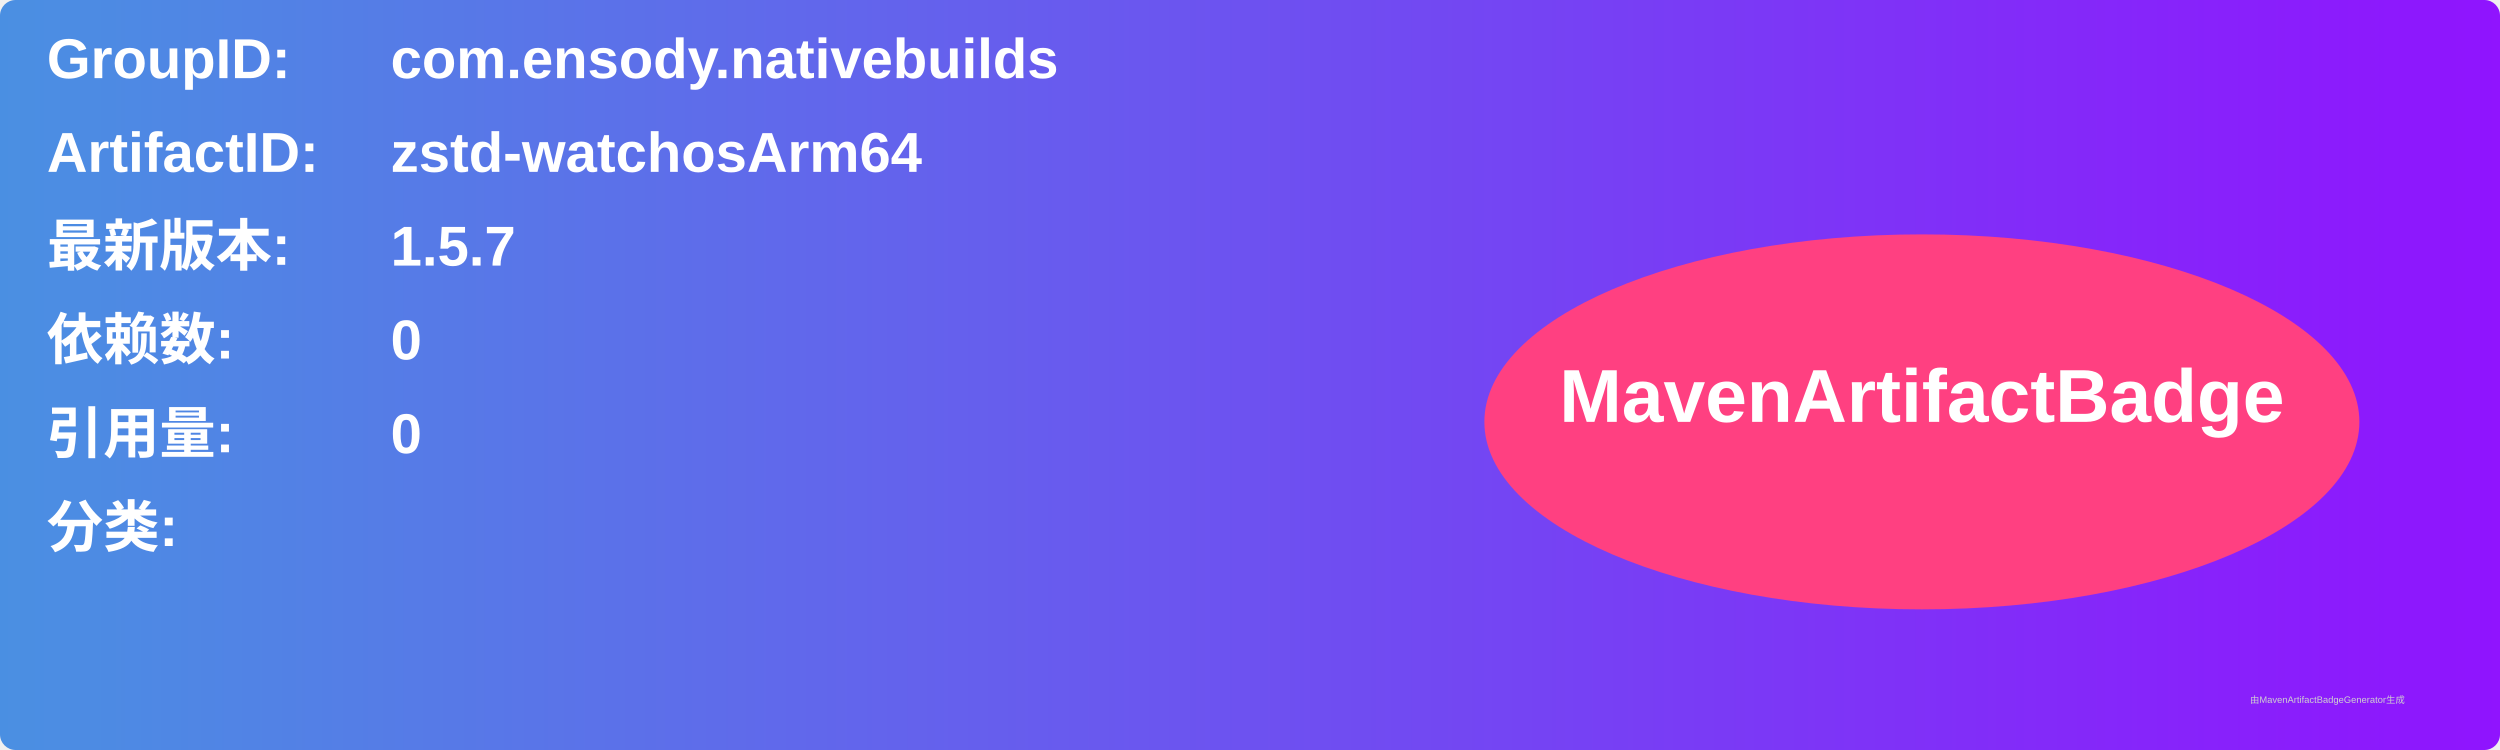
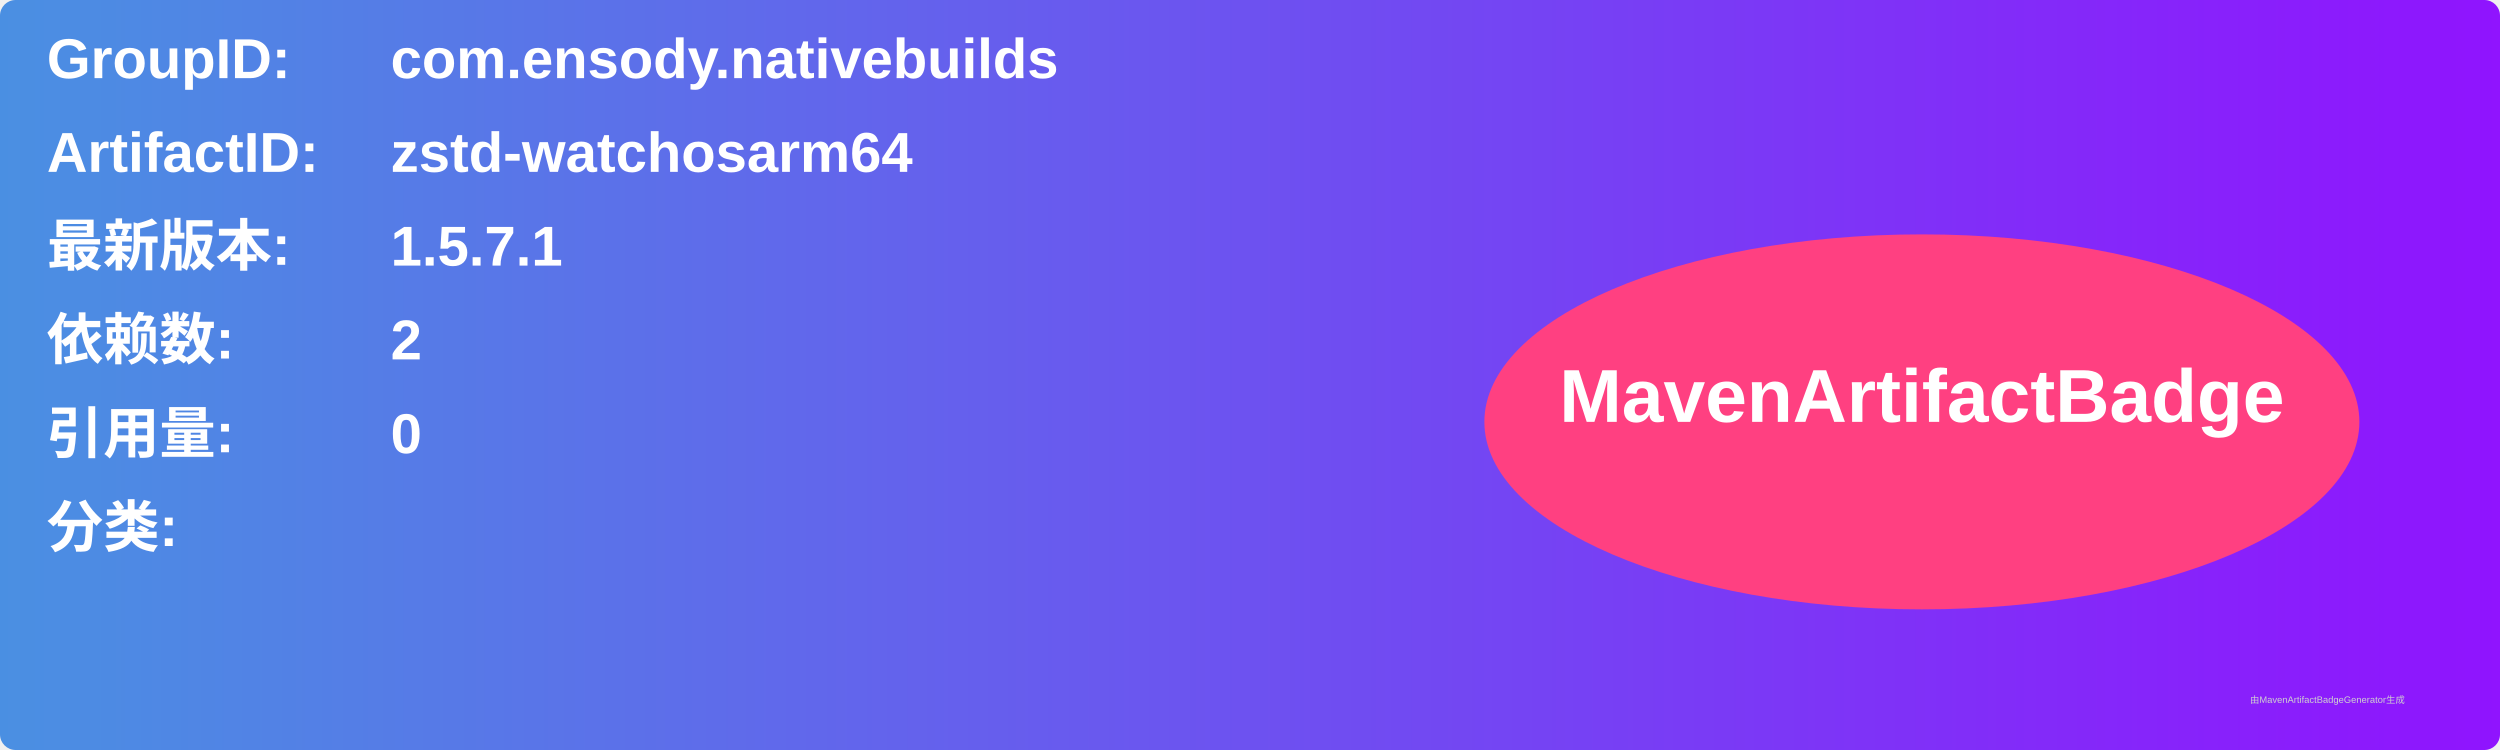
<svg xmlns="http://www.w3.org/2000/svg" width="800" height="240" viewBox="0 0 800 240">
  <linearGradient id="grad" x1="0%" y1="0%" x2="100%" y2="0%">
    <stop offset="0%" stop-color="#4a90e2" />
    <stop offset="100%" stop-color="#9013fe" />
  </linearGradient>
  <rect width="100%" height="100%" rx="5" ry="5" fill="url(#grad)" />
  <g transform="translate(15, 15)">
    <text x="0" y="10" font-family="Arial" font-size="18" fill="white" font-weight="bold" width="260">GroupID:</text>
    <text x="110" y="10" font-family="Arial" font-size="18" fill="white" font-weight="bold" width="460">com.ensody.nativebuilds</text>
    <text x="0" y="40" font-family="Arial" font-size="18" fill="white" font-weight="bold" width="260">ArtifactID:</text>
-     <text x="110" y="40" font-family="Arial" font-size="18" fill="white" font-weight="bold" width="460">zstd-watchosArm64</text>
+     <text x="110" y="40" font-family="Arial" font-size="18" fill="white" font-weight="bold" width="460">zstd-watchosarm64</text>
    <text x="0" y="70" font-family="Arial" font-size="18" fill="white" font-weight="bold">最新版本:</text>
    <text x="110" y="70" font-family="Arial" font-size="18" fill="white" font-weight="bold">
-       <tspan font-weight="bold">1.5.7</tspan>
+       <tspan font-weight="bold">1.5.7.1</tspan>
    </text>
    <text x="0" y="100" font-family="Arial" font-size="18" fill="white" font-weight="bold">依赖数: </text>
    <text x="110" y="100" font-family="Arial" font-size="18" fill="white">
-       <tspan font-weight="bold">0</tspan>
+       <tspan font-weight="bold">2</tspan>
    </text>
    <text x="0" y="130" font-family="Arial" font-size="18" fill="white" font-weight="bold">引用量: </text>
    <text x="110" y="130" font-family="Arial" font-size="18" fill="white">
      <tspan font-weight="bold">0</tspan>
    </text>
    <text x="0" y="160" font-family="Arial" font-size="18" fill="white" font-weight="bold">分类:</text>
    <text x="10" y="190" font-family="Arial" font-size="10" fill="white">
      <tspan font-weight="bold" />
    </text>
    <ellipse cx="600" cy="120" rx="140" ry="60" fill="#ff4081" />
    <text x="600" y="120" text-anchor="middle" font-family="Arial" font-size="24" fill="white" font-weight="bold">MavenArtifactBadge</text>
  </g>
  <text x="720" y="225" font-family="Arial" font-size="3" fill="#d0d0d0">由MavenArtifactBadgeGenerator生成</text>
</svg>
